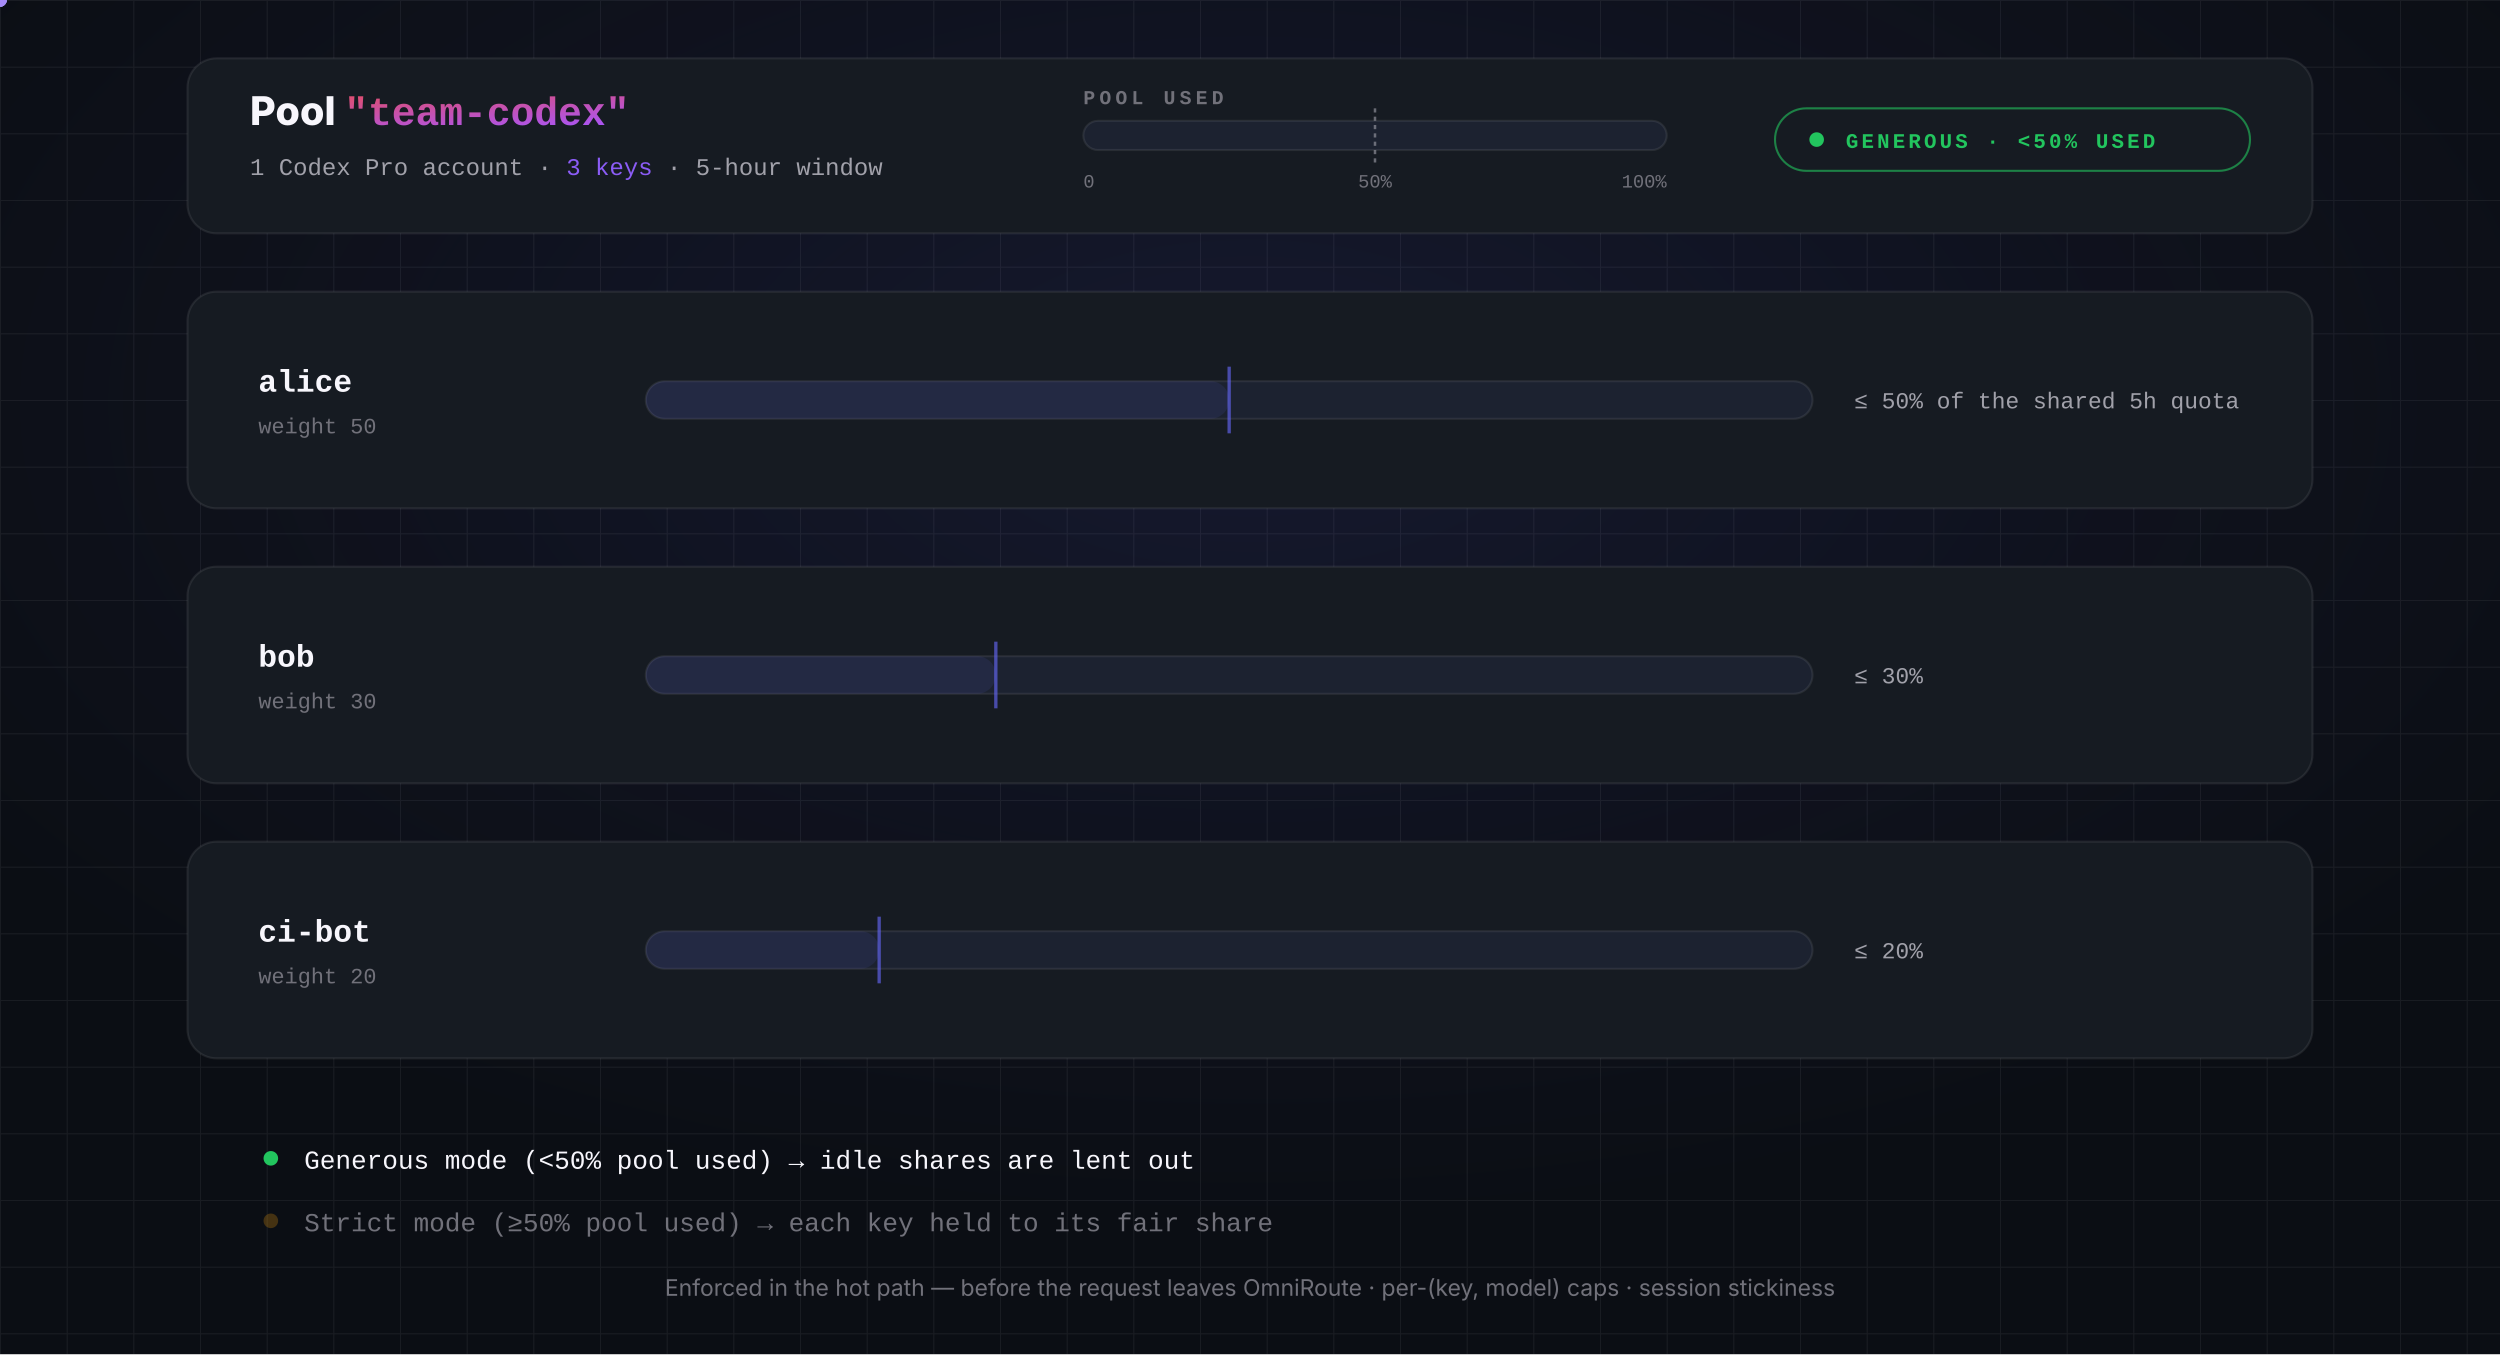
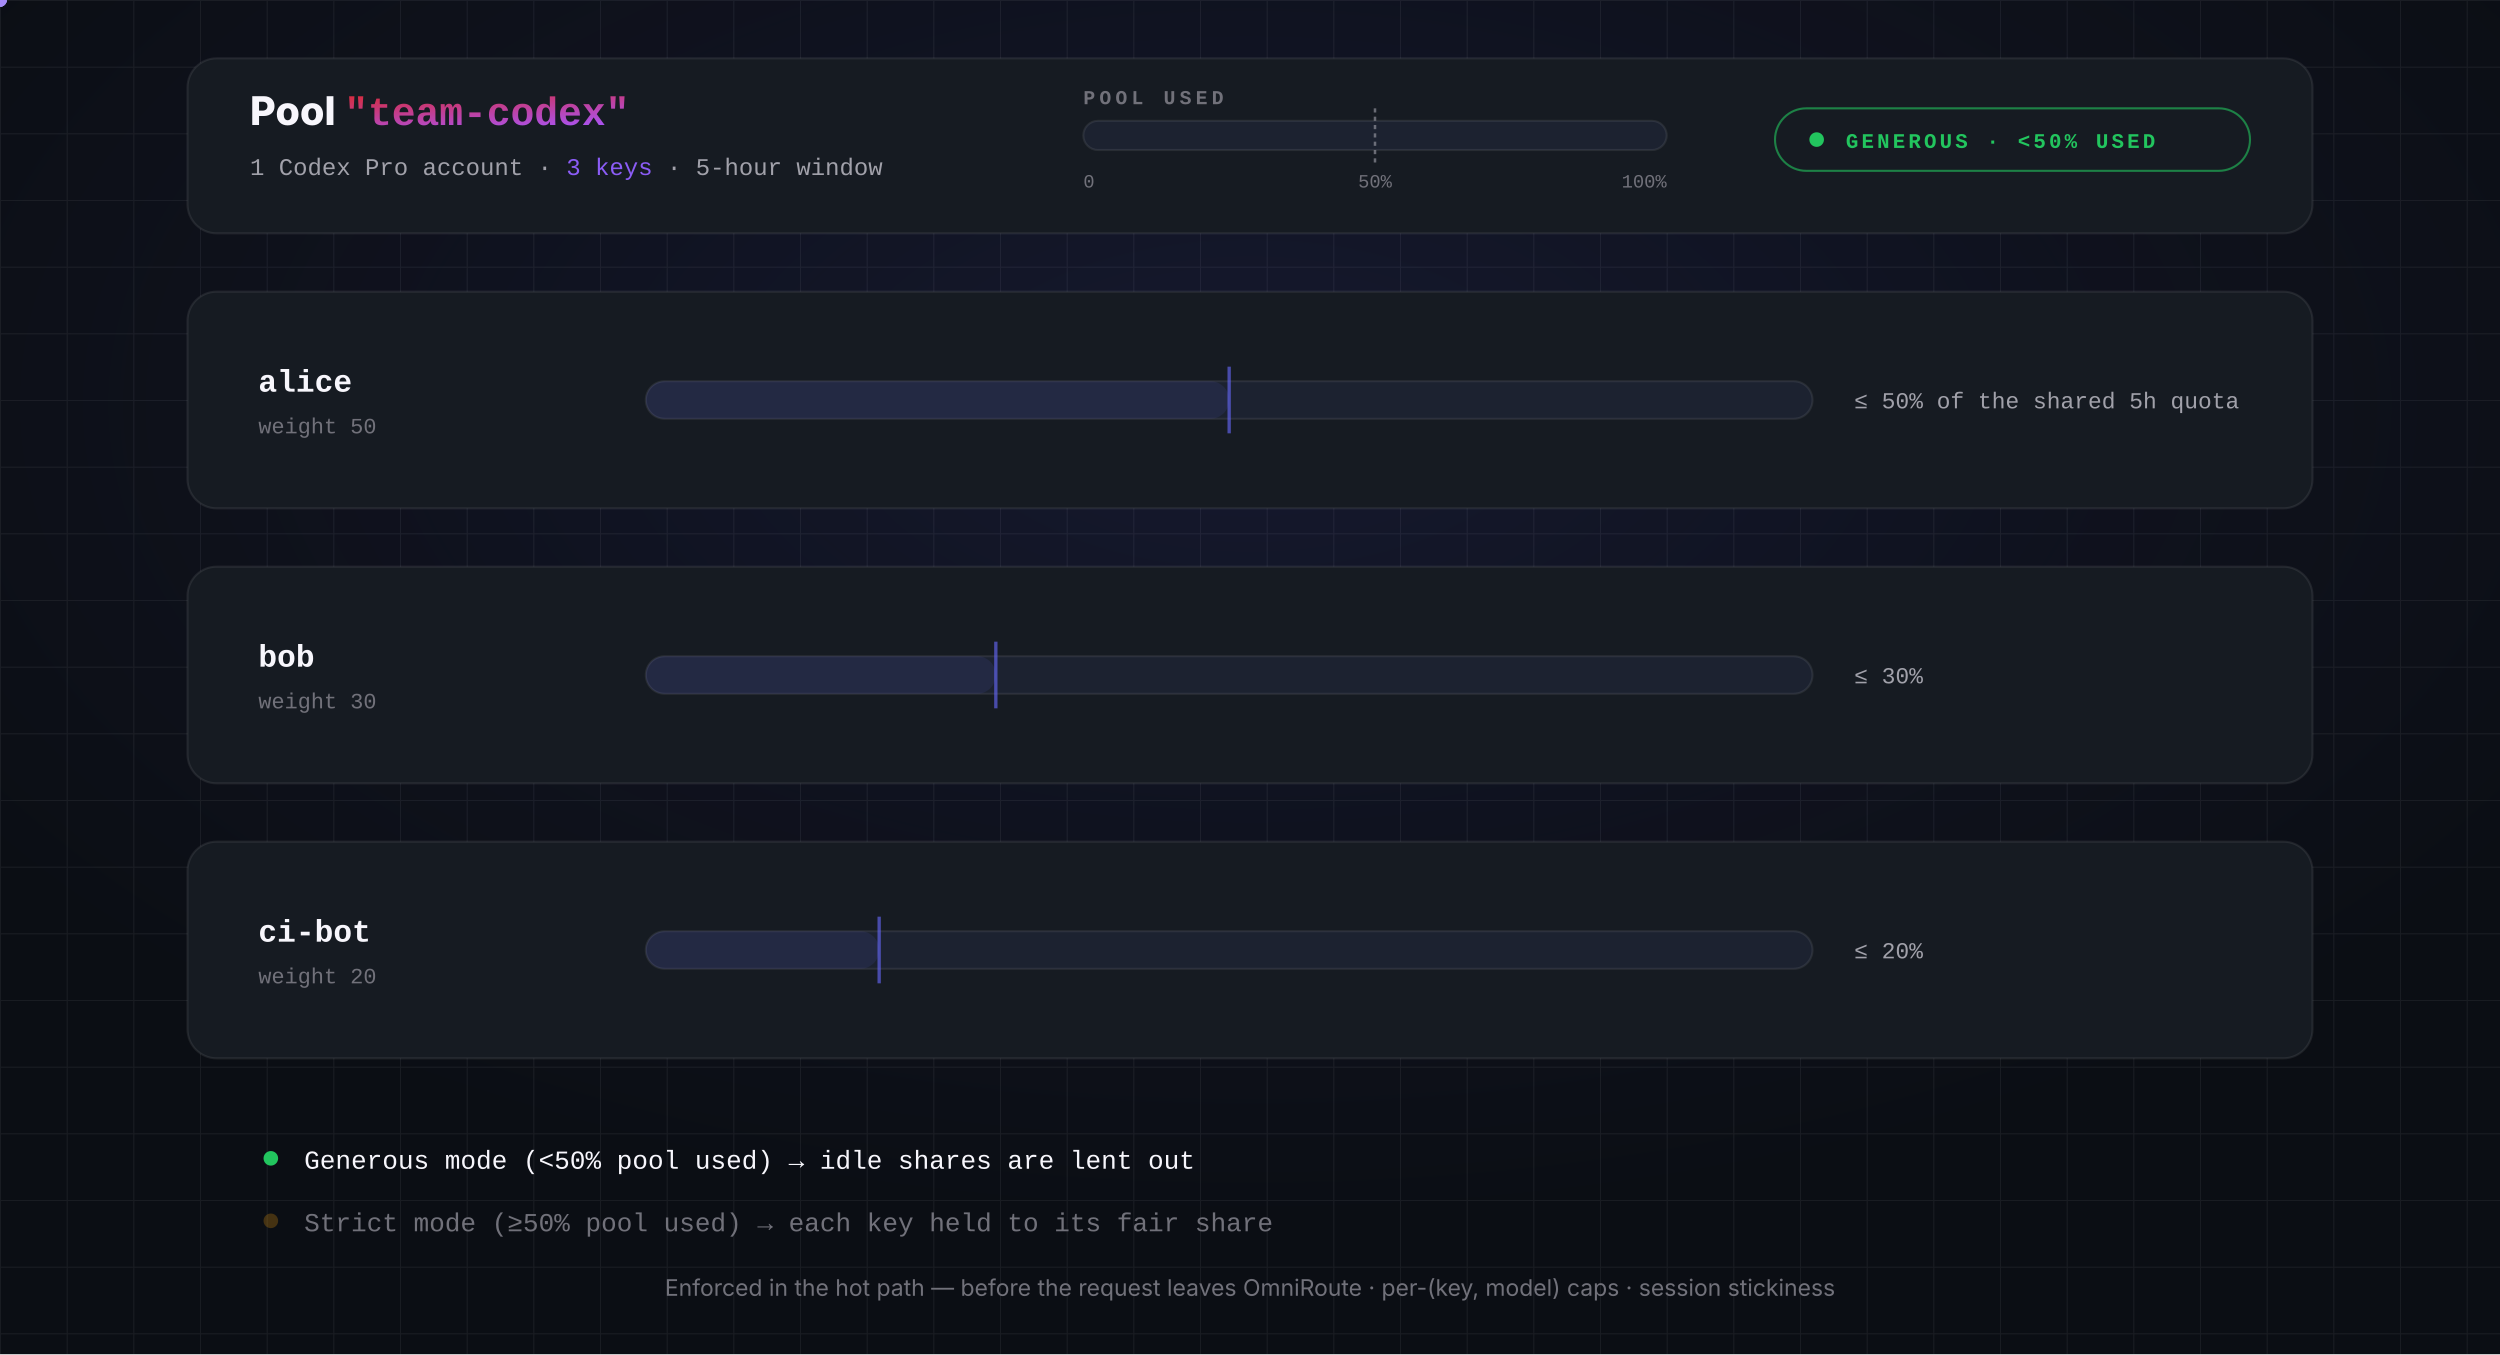
<svg xmlns="http://www.w3.org/2000/svg" viewBox="0 0 1200 650" role="img" aria-label="OmniRoute key pool 'team-codex': one Codex Pro account shared by 3 keys over a 5-hour window. alice weight 50, bob weight 30, ci-bot weight 20. In generous mode (under 50% pool used) idle shares are lent out; once the pool crosses 50% strict mode holds each key to its fair share.">
  <defs>
    <radialGradient id="bgGlowP" cx="50%" cy="30%" r="60%">
      <stop offset="0%" stop-color="#6366f1" stop-opacity="0.12" />
      <stop offset="60%" stop-color="#6366f1" stop-opacity="0.04" />
      <stop offset="100%" stop-color="#6366f1" stop-opacity="0" />
    </radialGradient>
    <linearGradient id="gradBrandP" x1="0" y1="0" x2="1" y2="1">
-       <stop offset="0%" stop-color="#e54d5e" />
+       <stop offset="0%" stop-color="#dc2626" />
      <stop offset="100%" stop-color="#a855f7" />
    </linearGradient>
    <pattern id="gridPaperP" width="32" height="32" patternUnits="userSpaceOnUse">
      <path d="M 32 0 L 0 0 0 32" fill="none" stroke="#ffffff" stroke-opacity="0.06" stroke-width="1" />
    </pattern>
    <path id="pReqA" d="M 236,192 L 352,192" />
    <path id="pReqB" d="M 236,324 L 352,324" />
    <path id="pReqC" d="M 236,456 L 352,456" />
    <path id="pRejC" d="M 236,456 L 414,456" />
    <path id="pLend" d="M 430,324 C 430,392 446,390 446,440" />
  </defs>
  <rect width="1200" height="650" fill="#0b0e14" />
  <rect width="1200" height="650" fill="url(#gridPaperP)" />
  <rect width="1200" height="650" fill="url(#bgGlowP)" />
  <rect x="90" y="28" width="1020" height="84" rx="14" fill="#161b22" stroke="#ffffff" stroke-opacity="0.08" stroke-width="1" />
  <text x="120" y="60" font-family="Inter, 'Segoe UI', Arial, Helvetica, system-ui, sans-serif" font-size="19" font-weight="800" fill="#F7F6FC">Pool <tspan font-family="Consolas, 'Courier New', monospace" fill="url(#gradBrandP)">"team-codex"</tspan>
  </text>
  <text x="120" y="84" font-family="Consolas, 'Courier New', monospace" font-size="11.5" fill="#a1a1aa">1 Codex Pro account · <tspan fill="#8b5cf6">3 keys</tspan> · 5-hour window</text>
  <text x="520" y="50" font-family="Consolas, 'Courier New', monospace" font-size="9.5" letter-spacing="2" font-weight="700" fill="#71717a">POOL USED</text>
  <rect x="520" y="58" width="280" height="14" rx="7" fill="#1c2230" stroke="#ffffff" stroke-opacity="0.08" stroke-width="1" />
  <rect x="521" y="59" height="12" rx="6" width="0" fill="#22c55e">
    <animate attributeName="width" values="0;92;129;176;190;190;0" keyTimes="0;0.25;0.50;0.59;0.80;0.965;1" dur="16s" repeatCount="indefinite" />
    <animate attributeName="fill" values="#22c55e;#22c55e;#f59e0b;#f59e0b" keyTimes="0;0.52;0.55;1" dur="16s" repeatCount="indefinite" />
  </rect>
  <line x1="660" y1="52" x2="660" y2="78" stroke="#a1a1aa" stroke-width="1.2" stroke-dasharray="2 2" stroke-opacity="0.6">
    <animate attributeName="stroke" values="#a1a1aa;#a1a1aa;#f59e0b;#f59e0b;#a1a1aa;#a1a1aa" keyTimes="0;0.52;0.53;0.60;0.63;1" dur="16s" repeatCount="indefinite" />
    <animate attributeName="stroke-opacity" values="0.6;0.6;1;1;0.6;0.6" keyTimes="0;0.52;0.53;0.60;0.63;1" dur="16s" repeatCount="indefinite" />
  </line>
  <text x="660" y="90" text-anchor="middle" font-family="Consolas, 'Courier New', monospace" font-size="9" fill="#71717a">50%</text>
  <text x="520" y="90" font-family="Consolas, 'Courier New', monospace" font-size="9" fill="#71717a">0</text>
  <text x="800" y="90" text-anchor="end" font-family="Consolas, 'Courier New', monospace" font-size="9" fill="#71717a">100%</text>
  <g>
    <animate attributeName="opacity" values="1;1;0;0" keyTimes="0;0.52;0.545;1" dur="16s" repeatCount="indefinite" />
    <rect x="852" y="52" width="228" height="30" rx="15" fill="#161b22" stroke="#22c55e" stroke-width="1" stroke-opacity="0.6" />
    <circle cx="872" cy="67" r="3.5" fill="#22c55e">
      <animate attributeName="opacity" values="1;0.35;1" dur="1.6s" repeatCount="indefinite" />
    </circle>
    <text x="886" y="71" font-family="Consolas, 'Courier New', monospace" font-size="10" letter-spacing="1.5" font-weight="700" fill="#22c55e">GENEROUS · &lt;50% USED</text>
  </g>
  <g opacity="0">
    <animate attributeName="opacity" values="0;0;1;1" keyTimes="0;0.53;0.555;1" dur="16s" repeatCount="indefinite" />
    <rect x="852" y="52" width="228" height="30" rx="15" fill="#161b22" stroke="#f59e0b" stroke-width="1" stroke-opacity="0.7" />
    <circle cx="872" cy="67" r="3.5" fill="#f59e0b">
      <animate attributeName="opacity" values="1;0.35;1" dur="1s" repeatCount="indefinite" />
    </circle>
    <text x="886" y="71" font-family="Consolas, 'Courier New', monospace" font-size="10" letter-spacing="1.5" font-weight="700" fill="#f59e0b">STRICT · ≥50% USED</text>
  </g>
  <rect x="90" y="140" width="1020" height="104" rx="14" fill="#161b22" stroke="#ffffff" stroke-opacity="0.08" stroke-width="1" />
  <rect x="90" y="272" width="1020" height="104" rx="14" fill="#161b22" stroke="#ffffff" stroke-opacity="0.08" stroke-width="1" />
  <rect x="90" y="404" width="1020" height="104" rx="14" fill="#161b22" stroke="#ffffff" stroke-opacity="0.08" stroke-width="1" />
  <text x="124" y="188" font-family="Consolas, 'Courier New', monospace" font-size="15" font-weight="700" fill="#F7F6FC">alice</text>
  <text x="124" y="208" font-family="Consolas, 'Courier New', monospace" font-size="10.5" fill="#71717a">weight 50</text>
  <text x="124" y="320" font-family="Consolas, 'Courier New', monospace" font-size="15" font-weight="700" fill="#F7F6FC">bob</text>
  <text x="124" y="340" font-family="Consolas, 'Courier New', monospace" font-size="10.5" fill="#71717a">weight 30</text>
  <text x="124" y="452" font-family="Consolas, 'Courier New', monospace" font-size="15" font-weight="700" fill="#F7F6FC">ci-bot</text>
  <text x="124" y="472" font-family="Consolas, 'Courier New', monospace" font-size="10.5" fill="#71717a">weight 20</text>
  <rect x="310" y="183" width="560" height="18" rx="9" fill="#1c2230" stroke="#ffffff" stroke-opacity="0.08" stroke-width="1" />
  <rect x="310" y="315" width="560" height="18" rx="9" fill="#1c2230" stroke="#ffffff" stroke-opacity="0.08" stroke-width="1" />
  <rect x="310" y="447" width="560" height="18" rx="9" fill="#1c2230" stroke="#ffffff" stroke-opacity="0.08" stroke-width="1" />
  <rect x="310" y="183" width="280" height="18" rx="9" fill="#6366f1" opacity="0.10" />
  <rect x="310" y="315" width="168" height="18" rx="9" fill="#6366f1" opacity="0.10" />
  <rect x="310" y="447" width="112" height="18" rx="9" fill="#6366f1" opacity="0.10" />
  <g stroke-width="1.6">
    <line x1="590" y1="176" x2="590" y2="208" stroke="#6366f1" stroke-opacity="0.65">
      <animate attributeName="stroke" values="#6366f1;#6366f1;#f59e0b;#f59e0b" keyTimes="0;0.53;0.56;1" dur="16s" repeatCount="indefinite" />
    </line>
    <line x1="478" y1="308" x2="478" y2="340" stroke="#6366f1" stroke-opacity="0.65">
      <animate attributeName="stroke" values="#6366f1;#6366f1;#f59e0b;#f59e0b" keyTimes="0;0.53;0.56;1" dur="16s" repeatCount="indefinite" />
    </line>
    <line x1="422" y1="440" x2="422" y2="472" stroke="#6366f1" stroke-opacity="0.65">
      <animate attributeName="stroke" values="#6366f1;#6366f1;#f59e0b;#f59e0b" keyTimes="0;0.53;0.56;1" dur="16s" repeatCount="indefinite" />
    </line>
  </g>
  <text x="890" y="196" font-family="Consolas, 'Courier New', monospace" font-size="11" fill="#a1a1aa">≤ 50% of the shared 5h quota</text>
  <text x="890" y="328" font-family="Consolas, 'Courier New', monospace" font-size="11" fill="#a1a1aa">≤ 30%</text>
  <text x="890" y="460" font-family="Consolas, 'Courier New', monospace" font-size="11" fill="#a1a1aa">≤ 20%</text>
  <g>
    <animate attributeName="opacity" values="1;1;0;0;1" keyTimes="0;0.94;0.965;0.99;1" dur="16s" repeatCount="indefinite" />
    <rect x="311" y="184" height="16" rx="8" width="0" fill="#8b5cf6">
      <animate attributeName="width" values="0;38;67;67;140;168;168;0" keyTimes="0;0.12;0.25;0.50;0.59;0.80;0.965;1" dur="16s" repeatCount="indefinite" />
    </rect>
    <rect x="311" y="316" height="16" rx="8" width="0" fill="#8b5cf6">
      <animate attributeName="width" values="0;19;34;34;56;56;0" keyTimes="0;0.15;0.25;0.50;0.59;0.965;1" dur="16s" repeatCount="indefinite" />
    </rect>
    <rect x="311" y="448" height="16" rx="8" width="0" fill="#8b5cf6">
      <animate attributeName="width" values="0;56;84;112;112;112;0" keyTimes="0;0.12;0.25;0.36;0.50;0.965;1" dur="16s" repeatCount="indefinite" />
    </rect>
    <rect x="420" y="448" height="16" rx="8" width="0" fill="#22c55e">
      <animate attributeName="width" values="0;0;47;47;47;0" keyTimes="0;0.36;0.47;0.50;0.965;1" dur="16s" repeatCount="indefinite" />
      <animate attributeName="opacity" values="1;1;0.45;0.45" keyTimes="0;0.53;0.56;1" dur="16s" repeatCount="indefinite" />
    </rect>
    <text x="444" y="440" text-anchor="middle" font-family="Consolas, 'Courier New', monospace" font-size="9.5" fill="#22c55e" opacity="0">
      <animate attributeName="opacity" values="0;0;1;1;0.35;0.35;0" keyTimes="0;0.37;0.42;0.52;0.56;0.94;1" dur="16s" repeatCount="indefinite" />lent</text>
    <g fill="#a78bfa">
      <circle r="3.2">
        <animateMotion dur="1.5s" repeatCount="indefinite" begin="0s">
          <mpath href="#pReqA" />
        </animateMotion>
        <animate attributeName="opacity" values="0;1;1;0" dur="1.5s" begin="0s" repeatCount="indefinite" />
      </circle>
      <circle r="3.2">
        <animateMotion dur="1.5s" repeatCount="indefinite" begin="0.75s">
          <mpath href="#pReqA" />
        </animateMotion>
        <animate attributeName="opacity" values="0;1;1;0" dur="1.5s" begin="0.75s" repeatCount="indefinite" />
      </circle>
    </g>
    <g fill="#a78bfa">
      <animate attributeName="opacity" values="1;1;0;0;1;1" keyTimes="0;0.25;0.28;0.50;0.53;1" dur="16s" repeatCount="indefinite" />
      <circle r="3.2">
        <animateMotion dur="2.6s" repeatCount="indefinite" begin="0.4s">
          <mpath href="#pReqB" />
        </animateMotion>
        <animate attributeName="opacity" values="0;1;1;0" dur="2.6s" begin="0.4s" repeatCount="indefinite" />
      </circle>
    </g>
    <text x="240" y="310" font-family="Consolas, 'Courier New', monospace" font-size="9.5" fill="#71717a" opacity="0">
      <animate attributeName="opacity" values="0;0;1;1;0;0" keyTimes="0;0.28;0.32;0.48;0.52;1" dur="16s" repeatCount="indefinite" />idle</text>
    <g fill="#a78bfa">
      <animate attributeName="opacity" values="1;1;0;0" keyTimes="0;0.50;0.53;1" dur="16s" repeatCount="indefinite" />
      <circle r="3.2">
        <animateMotion dur="0.8s" repeatCount="indefinite" begin="0s">
          <mpath href="#pReqC" />
        </animateMotion>
        <animate attributeName="opacity" values="0;1;1;0" dur="0.8s" begin="0s" repeatCount="indefinite" />
      </circle>
      <circle r="3.2">
        <animateMotion dur="0.8s" repeatCount="indefinite" begin="0.4s">
          <mpath href="#pReqC" />
        </animateMotion>
        <animate attributeName="opacity" values="0;1;1;0" dur="0.8s" begin="0.4s" repeatCount="indefinite" />
      </circle>
    </g>
    <g fill="#22c55e">
      <animate attributeName="opacity" values="0;0;1;1;0;0" keyTimes="0;0.36;0.38;0.48;0.50;1" dur="16s" repeatCount="indefinite" />
      <circle r="3">
        <animateMotion dur="1.3s" repeatCount="indefinite">
          <mpath href="#pLend" />
        </animateMotion>
        <animate attributeName="opacity" values="0;1;1;0" dur="1.3s" repeatCount="indefinite" />
      </circle>
    </g>
    <g>
      <animate attributeName="opacity" values="0;0;1;1;0;0" keyTimes="0;0.59;0.61;0.92;0.94;1" dur="16s" repeatCount="indefinite" />
      <circle r="3.2" fill="#a78bfa">
        <animateMotion dur="2.4s" repeatCount="indefinite" keyPoints="0;0.9;1;1" keyTimes="0;0.55;0.7;1" calcMode="linear">
          <mpath href="#pRejC" />
        </animateMotion>
        <animate attributeName="fill" values="#a78bfa;#a78bfa;#ef4444;#ef4444" keyTimes="0;0.6;0.7;1" dur="2.4s" repeatCount="indefinite" />
        <animate attributeName="opacity" values="0;1;1;1;0" keyTimes="0;0.1;0.6;0.82;1" dur="2.4s" repeatCount="indefinite" />
      </circle>
      <text x="422" y="434" text-anchor="middle" font-family="Consolas, 'Courier New', monospace" font-size="12" font-weight="700" fill="#ef4444" opacity="0">
        <animate attributeName="opacity" values="0;0;1;0;0" keyTimes="0;0.68;0.78;0.95;1" dur="2.4s" repeatCount="indefinite" />✕</text>
    </g>
  </g>
  <circle cx="130" cy="556" r="3.5" fill="#22c55e">
    <animate attributeName="opacity" values="1;1;0.25;0.25" keyTimes="0;0.52;0.56;1" dur="16s" repeatCount="indefinite" />
  </circle>
  <text x="146" y="561" font-family="Consolas, 'Courier New', monospace" font-size="12.5" fill="#F7F6FC">
    <animate attributeName="fill" values="#F7F6FC;#F7F6FC;#71717a;#71717a" keyTimes="0;0.52;0.56;1" dur="16s" repeatCount="indefinite" />Generous mode (&lt;50% pool used) → idle shares are lent out</text>
  <circle cx="130" cy="586" r="3.5" fill="#f59e0b" opacity="0.25">
    <animate attributeName="opacity" values="0.25;0.25;1;1" keyTimes="0;0.52;0.56;1" dur="16s" repeatCount="indefinite" />
  </circle>
  <text x="146" y="591" font-family="Consolas, 'Courier New', monospace" font-size="12.5" fill="#71717a">
    <animate attributeName="fill" values="#71717a;#71717a;#F7F6FC;#F7F6FC" keyTimes="0;0.52;0.56;1" dur="16s" repeatCount="indefinite" />Strict mode (≥50% pool used) → each key held to its fair share</text>
  <text x="600" y="622" text-anchor="middle" font-family="Inter, 'Segoe UI', Arial, Helvetica, system-ui, sans-serif" font-size="11" fill="#71717a">Enforced in the hot path — before the request leaves OmniRoute · per-(key, model) caps · session stickiness</text>
</svg>
